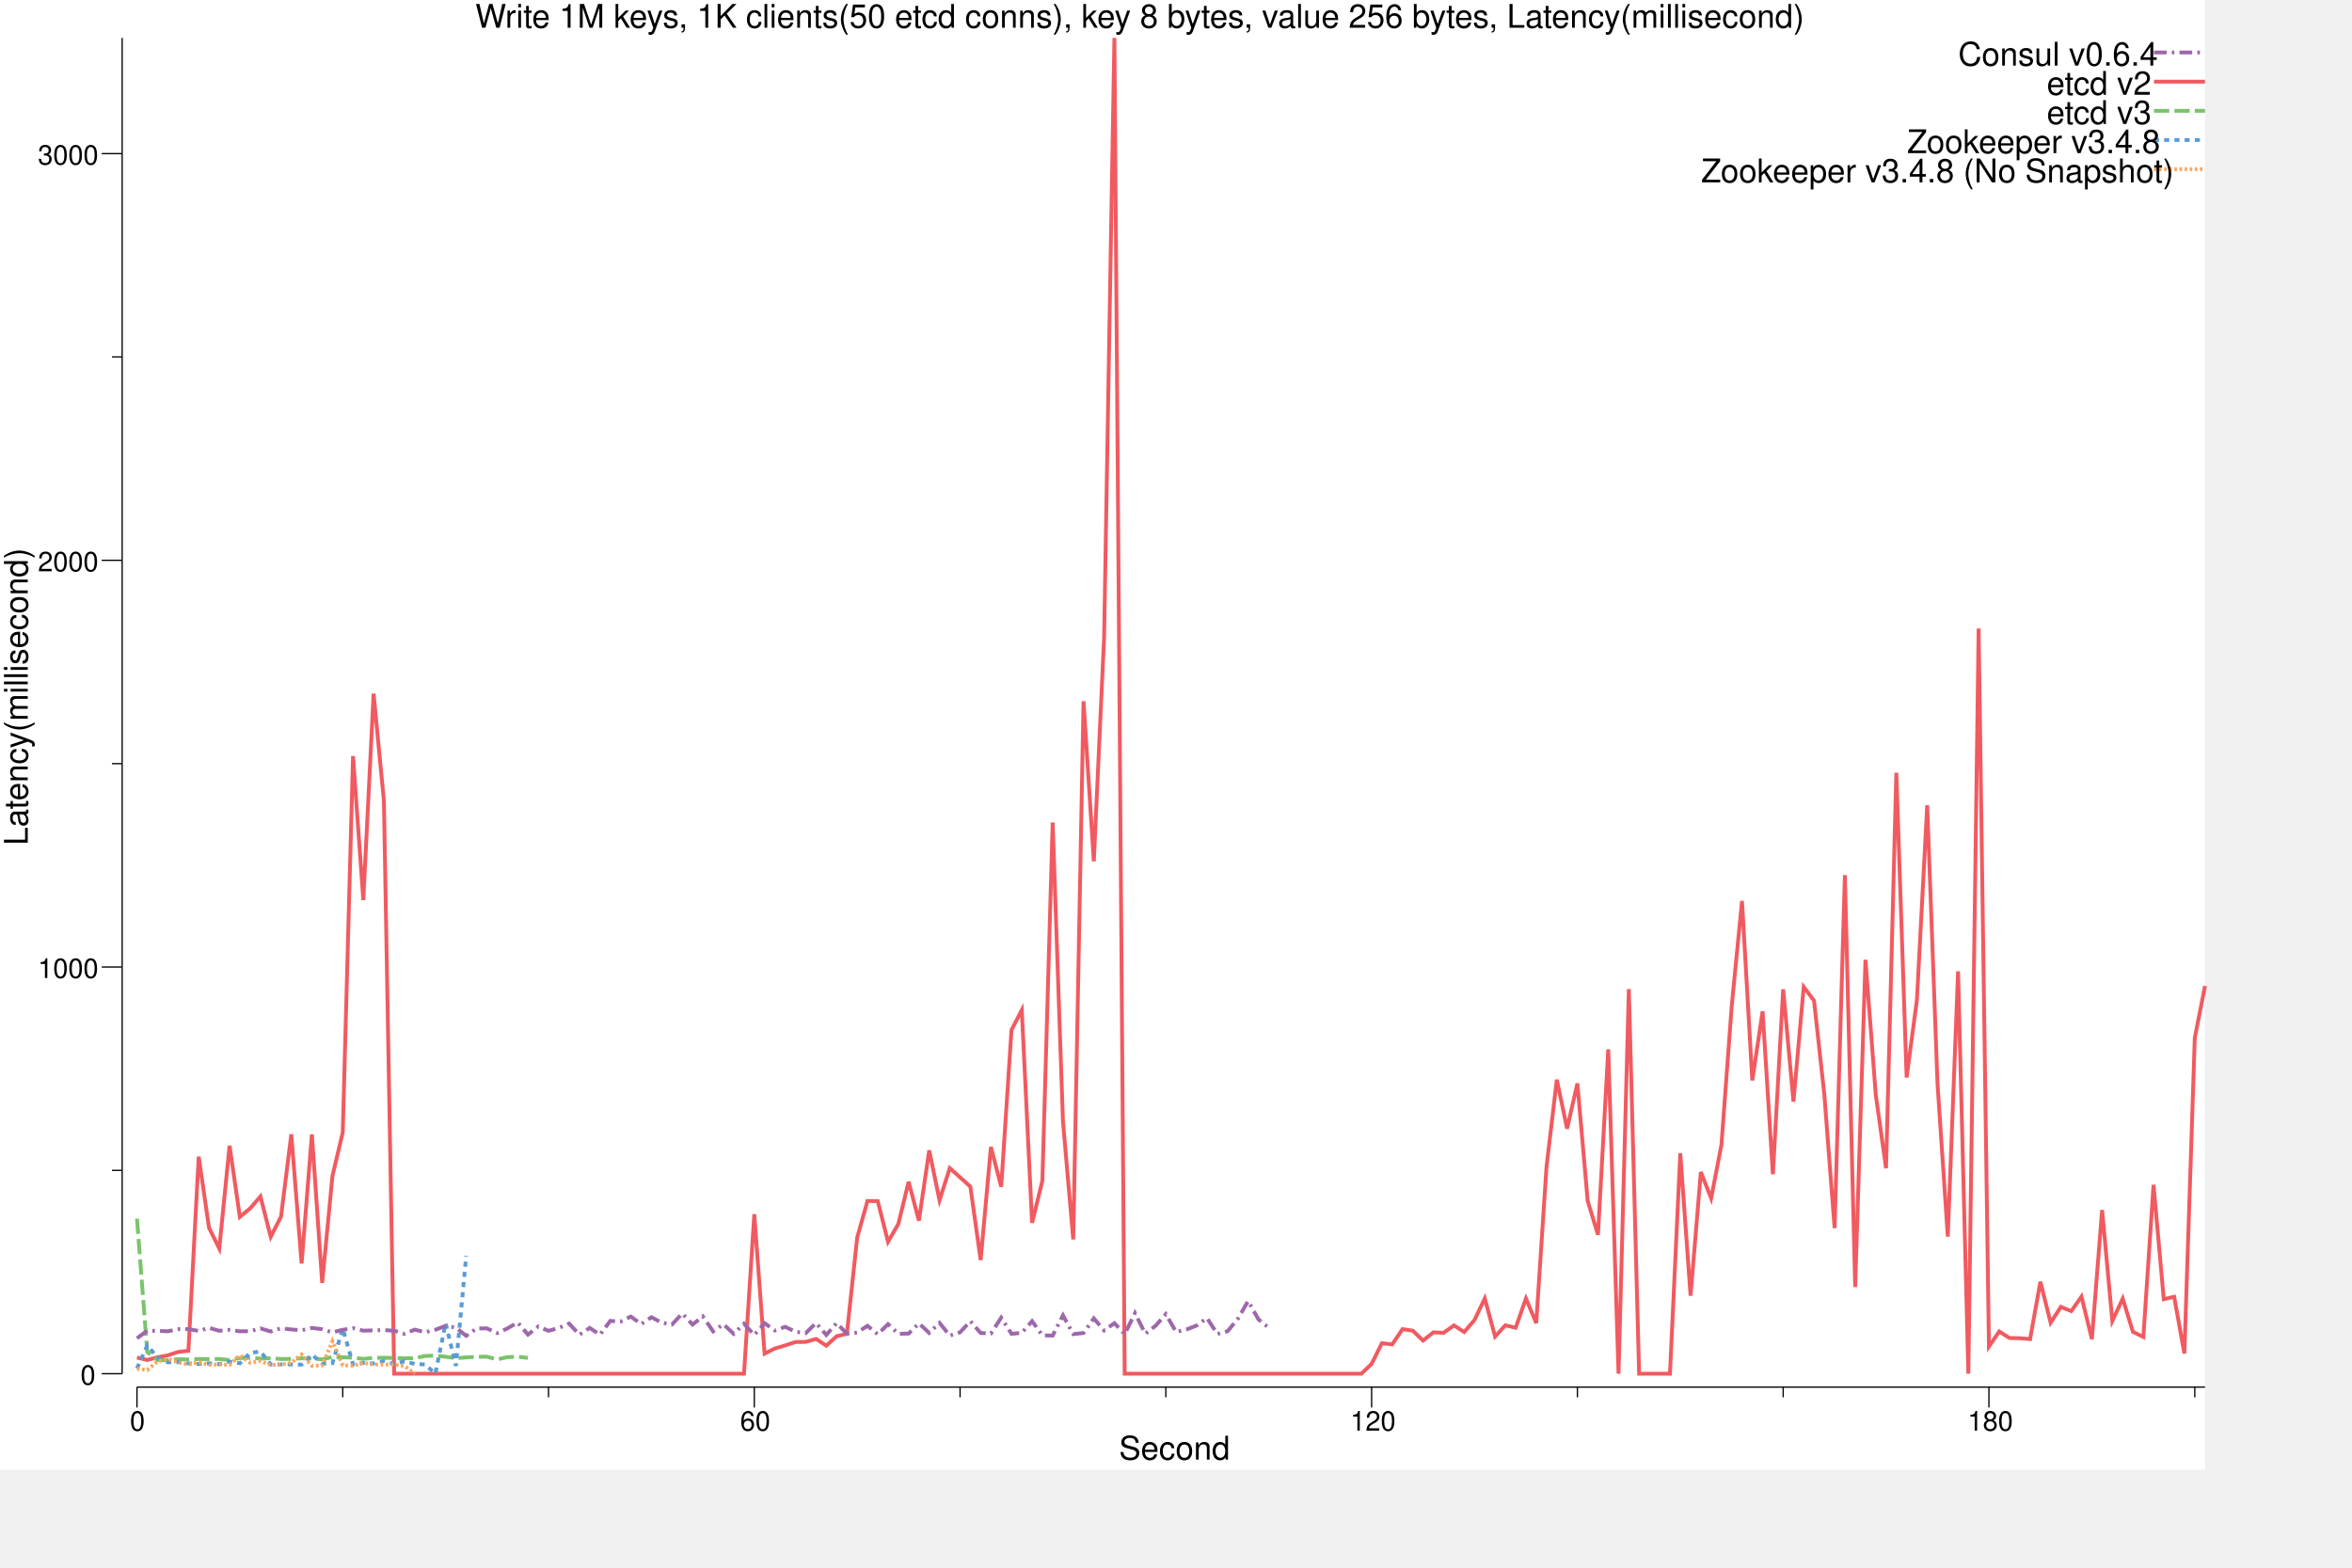
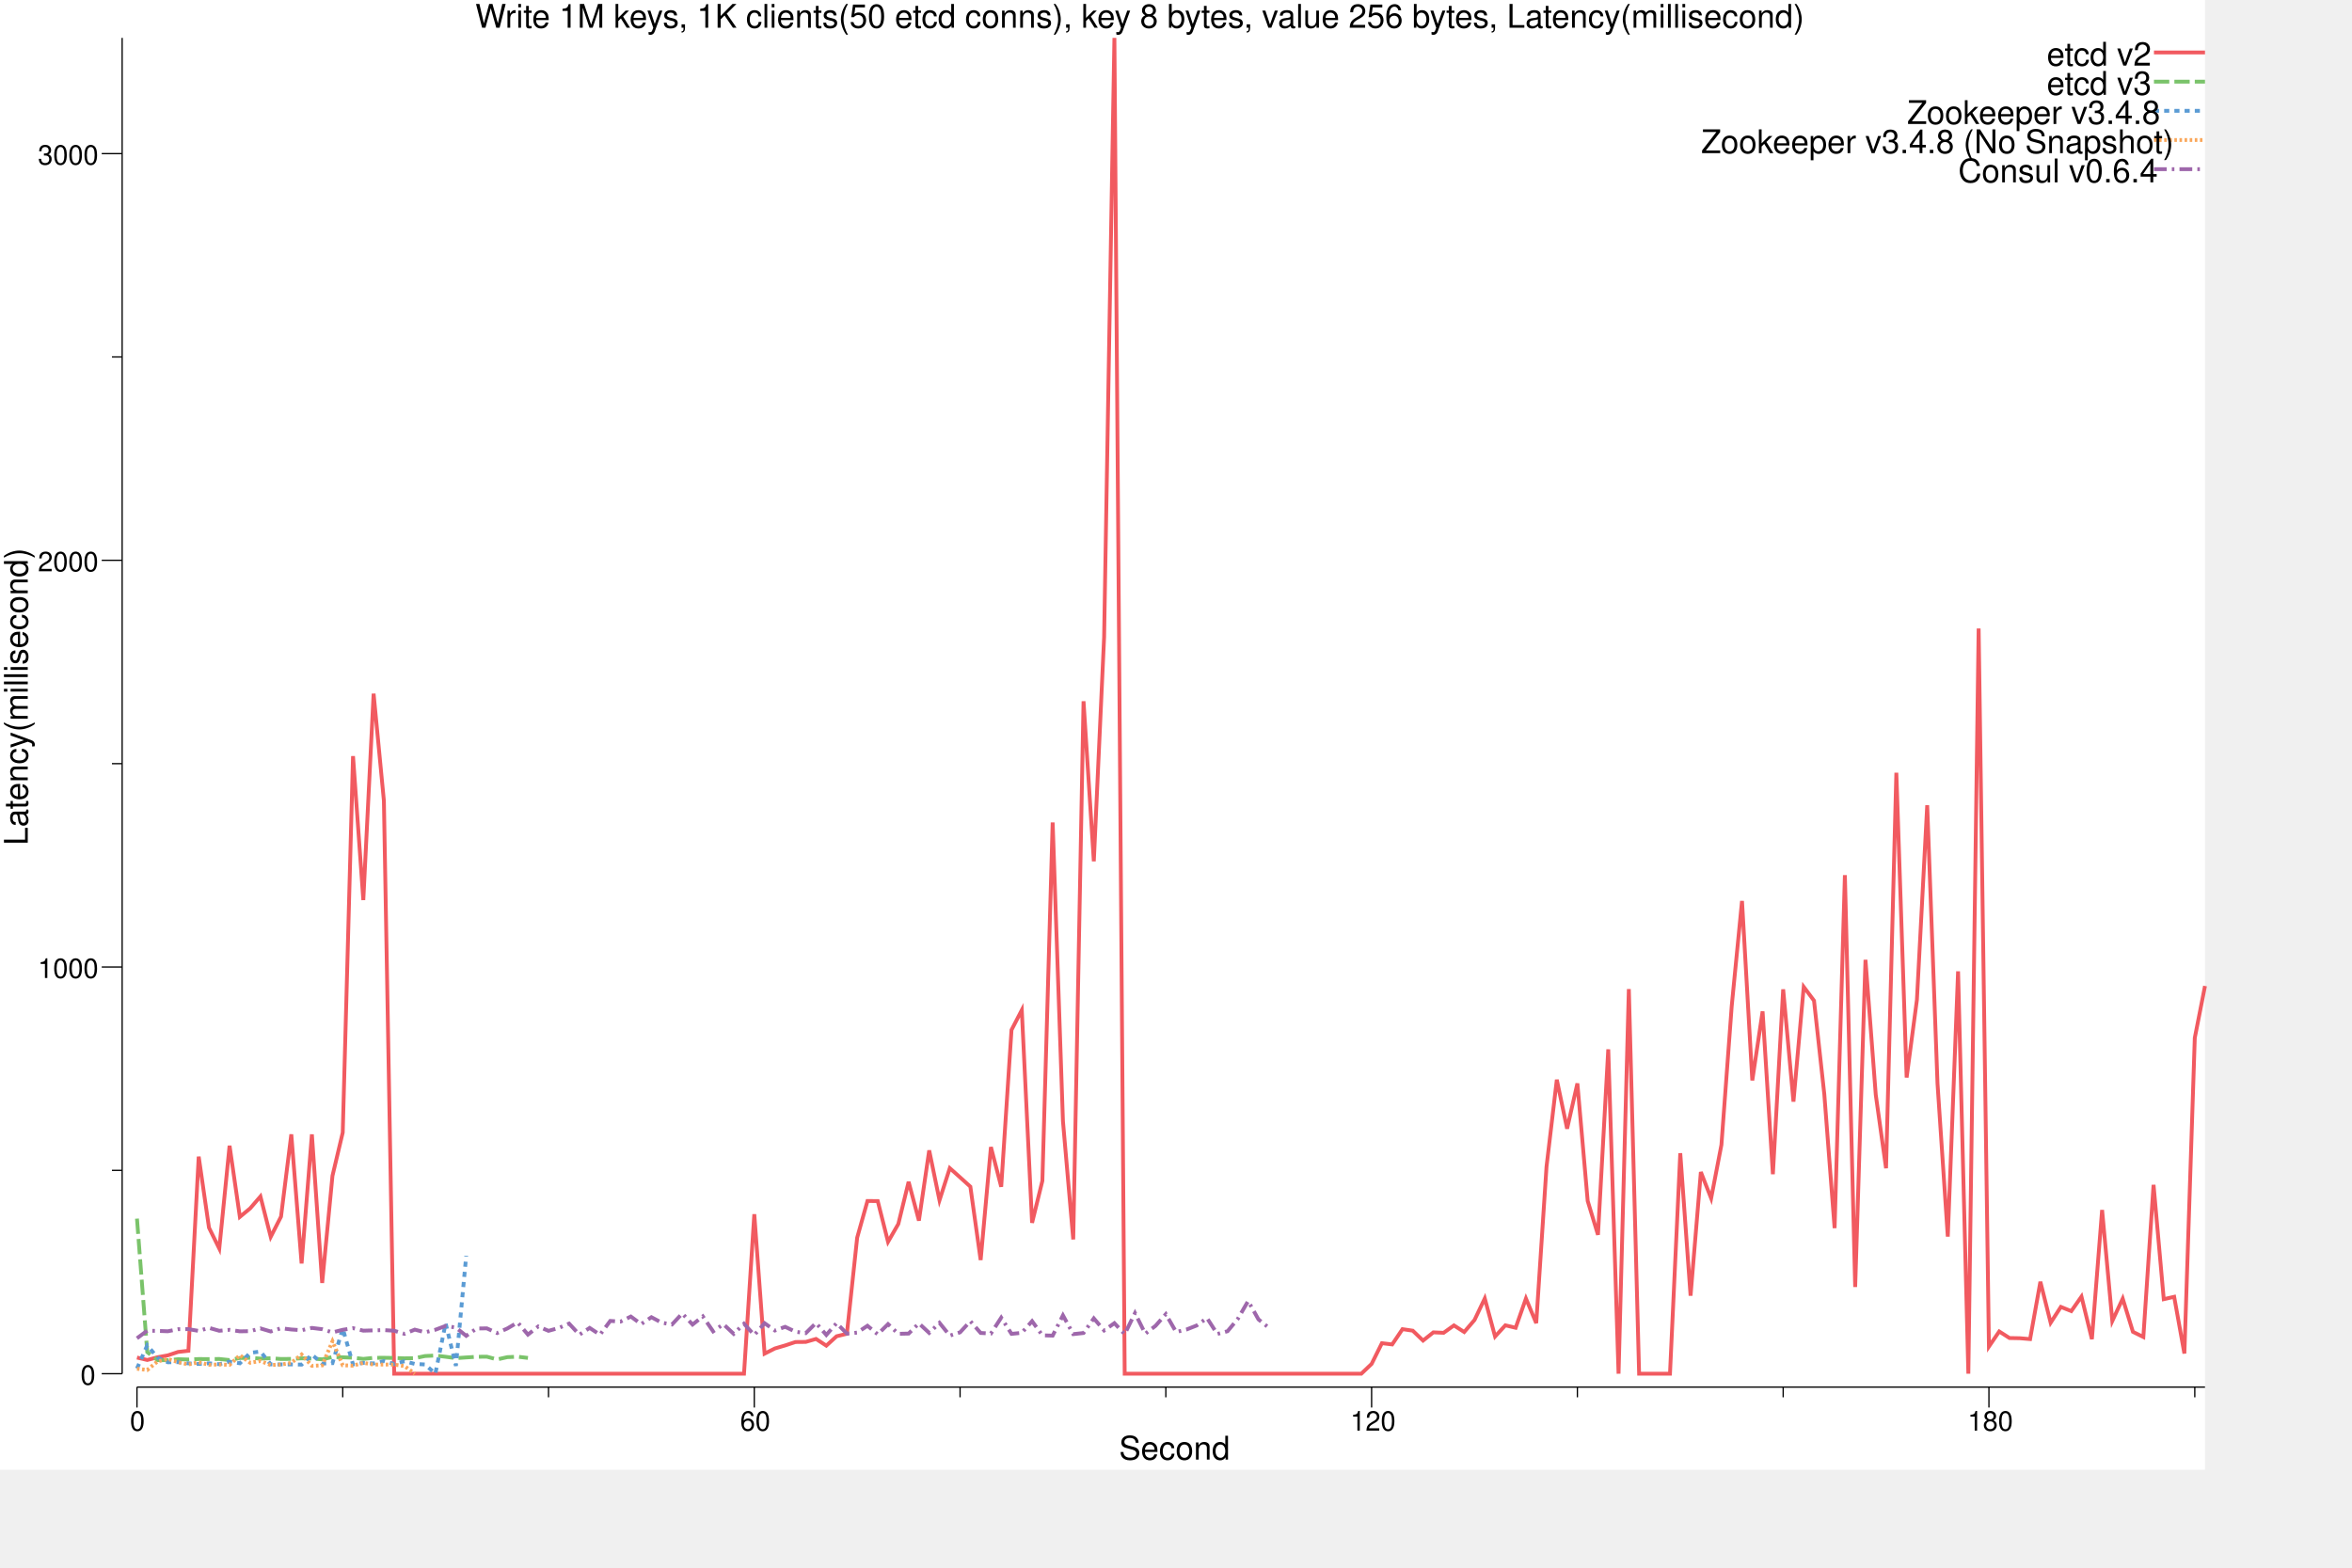
<svg xmlns="http://www.w3.org/2000/svg" width="12in" height="8in">
  <g transform="scale(1, -1) translate(0, -720)">
    <path d="M0,0L1080,0L1080,720L0,720Z" style="fill:#FFFFFF" />
    <text x="232.8" y="-706.41" transform="scale(1, -1)" style="font-family:Helvetica;font-weight:normal;font-style:normal;font-size:12pt">Write 1M keys, 1K clients(50 etcd conns), key 8 bytes, value 256 bytes, Latency(millisecond)</text>
    <text x="548.11" y="-4.965" transform="scale(1, -1)" style="font-family:Helvetica;font-weight:normal;font-style:normal;font-size:12pt">Second</text>
    <text x="63.613" y="-19.142" transform="scale(1, -1)" style="font-family:Helvetica;font-weight:normal;font-style:normal;font-size:10pt">0</text>
    <text x="362.5" y="-19.142" transform="scale(1, -1)" style="font-family:Helvetica;font-weight:normal;font-style:normal;font-size:10pt">60</text>
    <text x="661.39" y="-19.142" transform="scale(1, -1)" style="font-family:Helvetica;font-weight:normal;font-style:normal;font-size:10pt">120</text>
    <text x="963.75" y="-19.142" transform="scale(1, -1)" style="font-family:Helvetica;font-weight:normal;font-style:normal;font-size:10pt">180</text>
    <path d="M67.088,30.467L67.088,40.467" style="fill:none;stroke:#000000;stroke-width:0.625" />
    <path d="M369.45,30.467L369.45,40.467" style="fill:none;stroke:#000000;stroke-width:0.625" />
    <path d="M671.81,30.467L671.81,40.467" style="fill:none;stroke:#000000;stroke-width:0.625" />
    <path d="M974.17,30.467L974.17,40.467" style="fill:none;stroke:#000000;stroke-width:0.625" />
    <path d="M167.87,35.468L167.87,40.467" style="fill:none;stroke:#000000;stroke-width:0.625" />
    <path d="M268.66,35.468L268.66,40.467" style="fill:none;stroke:#000000;stroke-width:0.625" />
    <path d="M470.24,35.468L470.24,40.467" style="fill:none;stroke:#000000;stroke-width:0.625" />
    <path d="M571.02,35.468L571.02,40.467" style="fill:none;stroke:#000000;stroke-width:0.625" />
    <path d="M772.6,35.468L772.6,40.467" style="fill:none;stroke:#000000;stroke-width:0.625" />
    <path d="M873.39,35.468L873.39,40.467" style="fill:none;stroke:#000000;stroke-width:0.625" />
    <path d="M1075,35.468L1075,40.467" style="fill:none;stroke:#000000;stroke-width:0.625" />
    <path d="M67.088,40.467L1080,40.467" style="fill:none;stroke:#000000;stroke-width:0.625" />
    <g transform="rotate(90)">
      <text x="305.89" y="13.59" transform="scale(1, -1)" style="font-family:Helvetica;font-weight:normal;font-style:normal;font-size:12pt">Latency(millisecond)</text>
    </g>
    <text x="39.405" y="-41.661" transform="scale(1, -1)" style="font-family:Helvetica;font-weight:normal;font-style:normal;font-size:10pt">0</text>
    <text x="18.555" y="-240.9" transform="scale(1, -1)" style="font-family:Helvetica;font-weight:normal;font-style:normal;font-size:10pt">1000</text>
    <text x="18.555" y="-440.14" transform="scale(1, -1)" style="font-family:Helvetica;font-weight:normal;font-style:normal;font-size:10pt">2000</text>
    <text x="18.555" y="-639.38" transform="scale(1, -1)" style="font-family:Helvetica;font-weight:normal;font-style:normal;font-size:10pt">3000</text>
    <path d="M49.83,47.03L59.83,47.03" style="fill:none;stroke:#000000;stroke-width:0.625" />
    <path d="M49.83,246.27L59.83,246.27" style="fill:none;stroke:#000000;stroke-width:0.625" />
    <path d="M49.83,445.51L59.83,445.51" style="fill:none;stroke:#000000;stroke-width:0.625" />
    <path d="M49.83,644.74L59.83,644.74" style="fill:none;stroke:#000000;stroke-width:0.625" />
    <path d="M54.83,146.65L59.83,146.65" style="fill:none;stroke:#000000;stroke-width:0.625" />
    <path d="M54.83,345.89L59.83,345.89" style="fill:none;stroke:#000000;stroke-width:0.625" />
    <path d="M54.83,545.13L59.83,545.13" style="fill:none;stroke:#000000;stroke-width:0.625" />
    <path d="M59.83,47.03L59.83,701.44" style="fill:none;stroke:#000000;stroke-width:0.625" />
    <path d="M67.088,54.944L72.127,53.749L77.166,55.092L82.206,56.014L87.245,57.693L92.284,58.257L97.324,153.37L102.36,118.57L107.4,108.33L112.44,158.72L117.48,123.86L122.52,128.02L127.56,133.86L132.6,114.07L137.64,123.99L142.68,164.29L147.72,101.03L152.76,164.28L157.8,91.477L162.84,143.97L167.87,165.18L172.91,349.59L177.95,279.06L182.99,380.18L188.03,327.73L193.07,47.03L198.11,47.03L203.15,47.03L208.19,47.03L213.23,47.03L218.27,47.03L223.31,47.03L228.35,47.03L233.39,47.03L238.43,47.03L243.47,47.03L248.5,47.03L253.54,47.03L258.58,47.03L263.62,47.03L268.66,47.03L273.7,47.03L278.74,47.03L283.78,47.03L288.82,47.03L293.86,47.03L298.9,47.03L303.94,47.03L308.98,47.03L314.02,47.03L319.06,47.03L324.1,47.03L329.13,47.03L334.17,47.03L339.21,47.03L344.25,47.03L349.29,47.03L354.33,47.03L359.37,47.03L364.41,47.03L369.45,125.16L374.49,56.853L379.53,59.395L384.57,60.88L389.61,62.555L394.65,62.604L399.69,64.064L404.73,60.77L409.76,65.367L414.8,66.597L419.84,113.68L424.88,131.64L429.92,131.6L434.96,111.64L440,120.39L445.04,141.04L450.08,122.02L455.12,156.43L460.16,132L465.2,147.73L470.24,143.23L475.28,138.67L480.32,102.72L485.35,158.07L490.39,138.6L495.43,215.43L500.47,225.16L505.51,120.94L510.55,141.52L515.59,317.07L520.63,170.7L525.67,112.81L530.71,376.47L535.75,298.05L540.79,407.85L545.83,701.44L550.87,47.03L555.91,47.03L560.95,47.03L565.98,47.03L571.02,47.03L576.06,47.03L581.1,47.03L586.14,47.03L591.18,47.03L596.22,47.03L601.26,47.03L606.3,47.03L611.34,47.03L616.38,47.03L621.42,47.03L626.46,47.03L631.5,47.03L636.54,47.03L641.58,47.03L646.61,47.03L651.65,47.03L656.69,47.03L661.73,47.03L666.77,47.03L671.81,51.827L676.85,61.982L681.89,61.375L686.93,68.853L691.97,68.106L697.01,63.255L702.05,67.285L707.09,67.071L712.13,70.684L717.17,67.451L722.21,73.344L727.24,83.91L732.28,65.241L737.32,70.738L742.36,69.53L747.4,83.874L752.44,71.809L757.48,148.45L762.52,191.06L767.56,167.05L772.6,189.24L777.64,131.68L782.68,115.07L787.72,205.94L792.76,47.03L797.8,235.45L802.83,47.03L807.87,47.03L812.91,47.03L817.95,47.03L822.99,155.05L828.03,85.254L833.07,145.83L838.11,132.96L843.15,159.16L848.19,227.15L853.23,278.63L858.27,190.71L863.31,224.52L868.35,144.75L873.39,235.34L878.43,180.29L883.46,236.53L888.5,229.79L893.54,183.9L898.58,118.34L903.62,291.27L908.66,89.505L913.7,249.8L918.74,183.69L923.78,147.68L928.82,341.43L933.86,192.11L938.9,230.21L943.94,325.52L948.98,189.2L954.02,114.19L959.06,244.16L964.09,47.03L969.13,412.11L974.17,60.327L979.21,67.727L984.25,64.504L989.29,64.415L994.33,63.986L999.37,92.076L1004.4,71.987L1009.4,79.754L1014.5,77.688L1019.5,84.812L1024.6,63.96L1029.6,127.25L1034.6,72.857L1039.7,83.814L1044.7,67.547L1049.8,65.022L1054.8,139.55L1059.8,83.54L1064.9,84.706L1069.9,56.92L1075,211.56L1080,236.97" style="fill:none;stroke:#F15A60;stroke-width:1.875" />
    <path d="M67.088,123.01L72.127,57.624L77.166,53.681L82.206,53.642L87.245,54.129L92.284,53.98L97.324,54.216L102.36,54.184L107.4,54.246L112.44,53.713L117.48,54.721L122.52,54.824L127.56,54.423L132.6,54.611L137.64,54.235L142.68,54.286L147.72,54.57L152.76,54.468L157.8,54.063L162.84,55.216L167.87,55.058L172.91,54.876L177.95,54.28L182.99,54.807L188.03,54.829L193.07,54.748L198.11,54.566L203.15,54.642L208.19,55.691L213.23,55.939L218.27,55.325L223.31,54.648L228.35,55.001L233.39,55.318L238.43,55.37L243.47,54.013L248.5,55.149L253.54,55.356L258.58,54.762" style="fill:none;stroke:#7AC36A;stroke-width:1.875;stroke-dasharray:7.5,2.5" />
    <path d="M67.088,49.587L72.127,60.942L77.166,54.896L82.206,52.632L87.245,52.695L92.284,52.088L97.324,51.83L102.36,52.122L107.4,51.695L112.44,52.925L117.48,52.136L122.52,57.248L127.56,57.904L132.6,51.62L137.64,51.574L142.68,51.597L147.72,51.489L152.76,56.403L157.8,52.007L162.84,52.198L167.87,69.225L172.91,51.588L177.95,52.316L182.99,52.063L188.03,53.207L193.07,51.812L198.11,53.131L203.15,51.836L208.19,51.555L213.23,47.03L218.27,71.77L223.31,50.852L228.35,104.79" style="fill:none;stroke:#5A9BD4;stroke-width:1.875;stroke-dasharray:2.5,2.5" />
    <path d="M67.088,49.479L72.127,48.852L77.166,53.063L82.206,54.259L87.245,52.677L92.284,51.565L97.324,52.628L102.36,51.404L107.4,51.563L112.44,51.364L117.48,56.091L122.52,52.393L127.56,53.24L132.6,51.284L137.64,51.522L142.68,52.325L147.72,56.43L152.76,50.908L157.8,51.12L162.84,62.926L167.87,51.166L172.91,50.97L177.95,52.374L182.99,51.495L188.03,51.534L193.07,51.491L198.11,50.78L203.15,47.03" style="fill:none;stroke:#FAA75B;stroke-width:1.875;stroke-dasharray:1.25,1.25" />
    <path d="M67.088,64.399L72.127,68.105L77.166,67.997L82.206,67.821L87.245,68.831L92.284,68.869L97.324,67.994L102.36,69.498L107.4,68.061L112.44,68.525L117.48,67.786L122.52,67.88L127.56,69.229L132.6,67.713L137.64,69.304L142.68,68.691L147.72,68.328L152.76,69.461L157.8,68.837L162.84,67.268L167.87,68.542L172.91,69.349L177.95,68.116L182.99,68.265L188.03,68.396L193.07,68.08L198.11,66.542L203.15,68.63L208.19,67.322L213.23,68.56L218.27,70.455L223.31,69.615L228.35,65.579L233.39,69.169L238.43,69.251L243.47,66.948L248.5,69.196L253.54,72.156L258.58,66.185L263.62,70.166L268.66,68.033L273.7,69.445L278.74,71.581L283.78,66.132L288.82,69.464L293.86,66.128L298.9,72.893L303.94,72.553L308.98,75.036L314.02,71.324L319.06,74.707L324.1,72.031L329.13,71.134L334.17,76.538L339.21,71.113L344.25,75.11L349.29,67.767L354.33,71.283L359.37,66.556L364.41,71.514L369.45,65.993L374.49,71.773L379.53,68.189L384.57,70.001L389.61,67.593L394.65,66.901L399.69,71.873L404.73,66.017L409.76,71.817L414.8,66.657L419.84,67.158L424.88,70.51L429.92,66.322L434.96,71.321L440,66.573L445.04,66.689L450.08,71.702L455.12,67.017L460.16,71.95L465.2,65.687L470.24,67.293L475.28,72.775L480.32,66.984L485.35,66.722L490.39,74.49L495.43,66.551L500.47,67.058L505.51,72.771L510.55,65.833L515.59,65.683L520.63,75.625L525.67,66.415L530.71,66.97L535.75,74.14L540.79,68.214L545.83,71.794L550.87,66.408L555.91,76.722L560.95,66.602L565.98,70.488L571.02,76.216L576.06,67.467L581.1,68.664L586.14,70.649L591.18,74.305L596.22,66.496L601.26,67.843L606.3,73.926L611.34,82.642L616.38,73.652L621.42,69.556" style="fill:none;stroke:#9E67AB;stroke-width:1.875;stroke-dasharray:6.25,2.5,1.25,2.5" />
-     <path d="M1055,694.3L1080,694.3" style="fill:none;stroke:#9E67AB;stroke-width:1.875;stroke-dasharray:6.25,2.5,1.25,2.5" />
-     <text x="959.12" y="-687.85" transform="scale(1, -1)" style="font-family:Helvetica;font-weight:normal;font-style:normal;font-size:12pt">Consul v0.6.4</text>
-     <path d="M1055,680L1080,680" style="fill:none;stroke:#F15A60;stroke-width:1.875" />
-     <text x="1002.5" y="-673.56" transform="scale(1, -1)" style="font-family:Helvetica;font-weight:normal;font-style:normal;font-size:12pt">etcd v2</text>
-     <path d="M1055,665.71L1080,665.71" style="fill:none;stroke:#7AC36A;stroke-width:1.875;stroke-dasharray:7.5,2.5" />
-     <text x="1002.5" y="-659.26" transform="scale(1, -1)" style="font-family:Helvetica;font-weight:normal;font-style:normal;font-size:12pt">etcd v3</text>
-     <path d="M1055,651.41L1080,651.41" style="fill:none;stroke:#5A9BD4;stroke-width:1.875;stroke-dasharray:2.5,2.5" />
-     <text x="934.1" y="-644.97" transform="scale(1, -1)" style="font-family:Helvetica;font-weight:normal;font-style:normal;font-size:12pt">Zookeeper v3.4.8</text>
-     <path d="M1055,637.12L1080,637.12" style="fill:none;stroke:#FAA75B;stroke-width:1.875;stroke-dasharray:1.25,1.25" />
-     <text x="833.22" y="-630.67" transform="scale(1, -1)" style="font-family:Helvetica;font-weight:normal;font-style:normal;font-size:12pt">Zookeeper v3.4.8 (No Snapshot)</text>
+     <path d="M1055,694.3L1080,694.3" style="fill:none;stroke:#F15A60;stroke-width:1.875" />
+     <text x="1002.5" y="-687.85" transform="scale(1, -1)" style="font-family:Helvetica;font-weight:normal;font-style:normal;font-size:12pt">etcd v2</text>
+     <path d="M1055,680L1080,680" style="fill:none;stroke:#7AC36A;stroke-width:1.875;stroke-dasharray:7.5,2.5" />
+     <text x="1002.5" y="-673.56" transform="scale(1, -1)" style="font-family:Helvetica;font-weight:normal;font-style:normal;font-size:12pt">etcd v3</text>
+     <path d="M1055,665.71L1080,665.71" style="fill:none;stroke:#5A9BD4;stroke-width:1.875;stroke-dasharray:2.5,2.5" />
+     <text x="934.1" y="-659.26" transform="scale(1, -1)" style="font-family:Helvetica;font-weight:normal;font-style:normal;font-size:12pt">Zookeeper v3.4.8</text>
+     <path d="M1055,651.41L1080,651.41" style="fill:none;stroke:#FAA75B;stroke-width:1.875;stroke-dasharray:1.25,1.25" />
+     <text x="833.22" y="-644.97" transform="scale(1, -1)" style="font-family:Helvetica;font-weight:normal;font-style:normal;font-size:12pt">Zookeeper v3.4.8 (No Snapshot)</text>
+     <path d="M1055,637.12L1080,637.12" style="fill:none;stroke:#9E67AB;stroke-width:1.875;stroke-dasharray:6.25,2.5,1.25,2.5" />
+     <text x="959.12" y="-630.67" transform="scale(1, -1)" style="font-family:Helvetica;font-weight:normal;font-style:normal;font-size:12pt">Consul v0.6.4</text>
  </g>
</svg>
